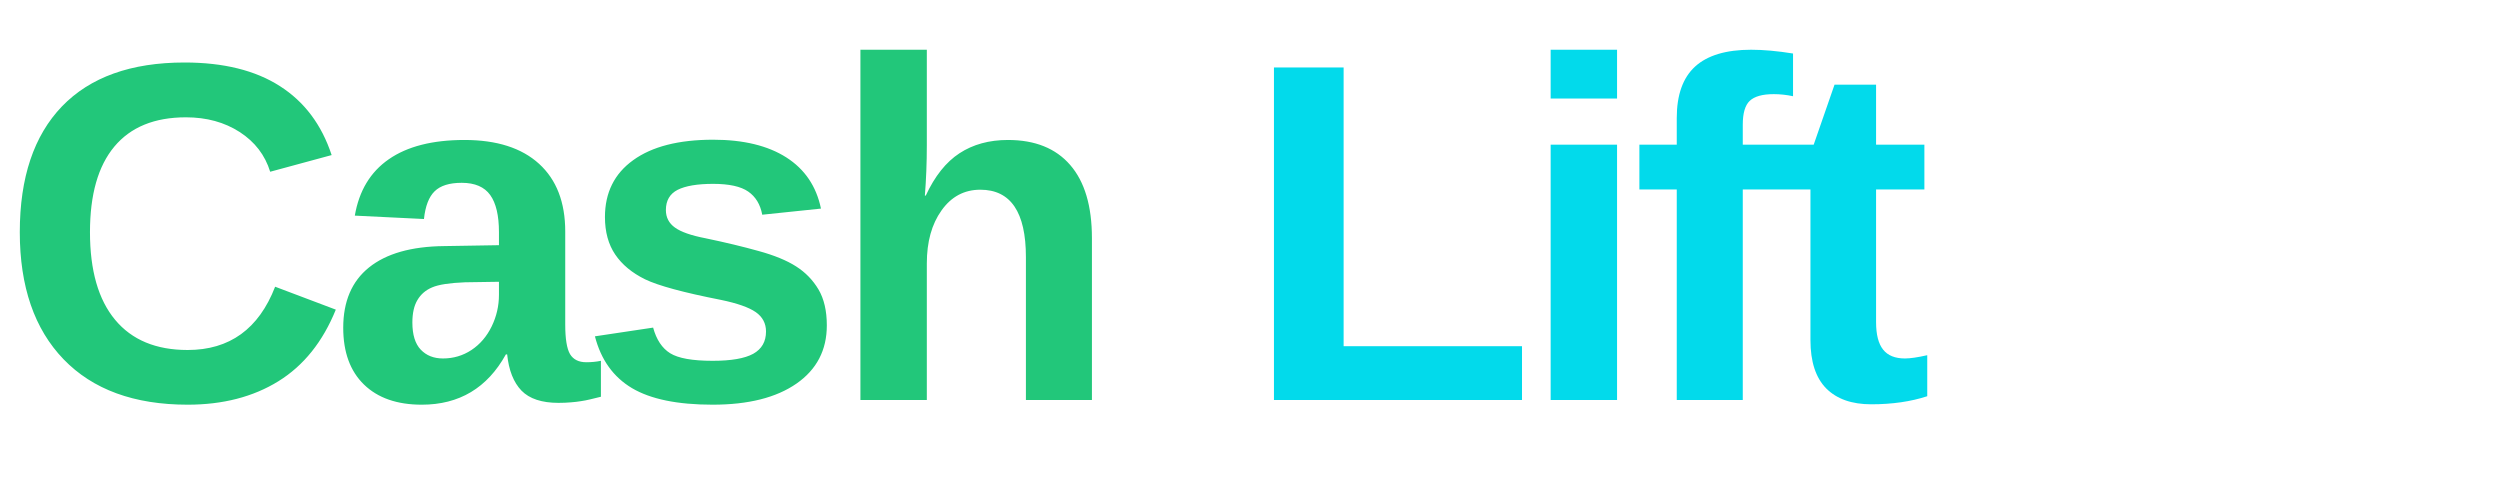
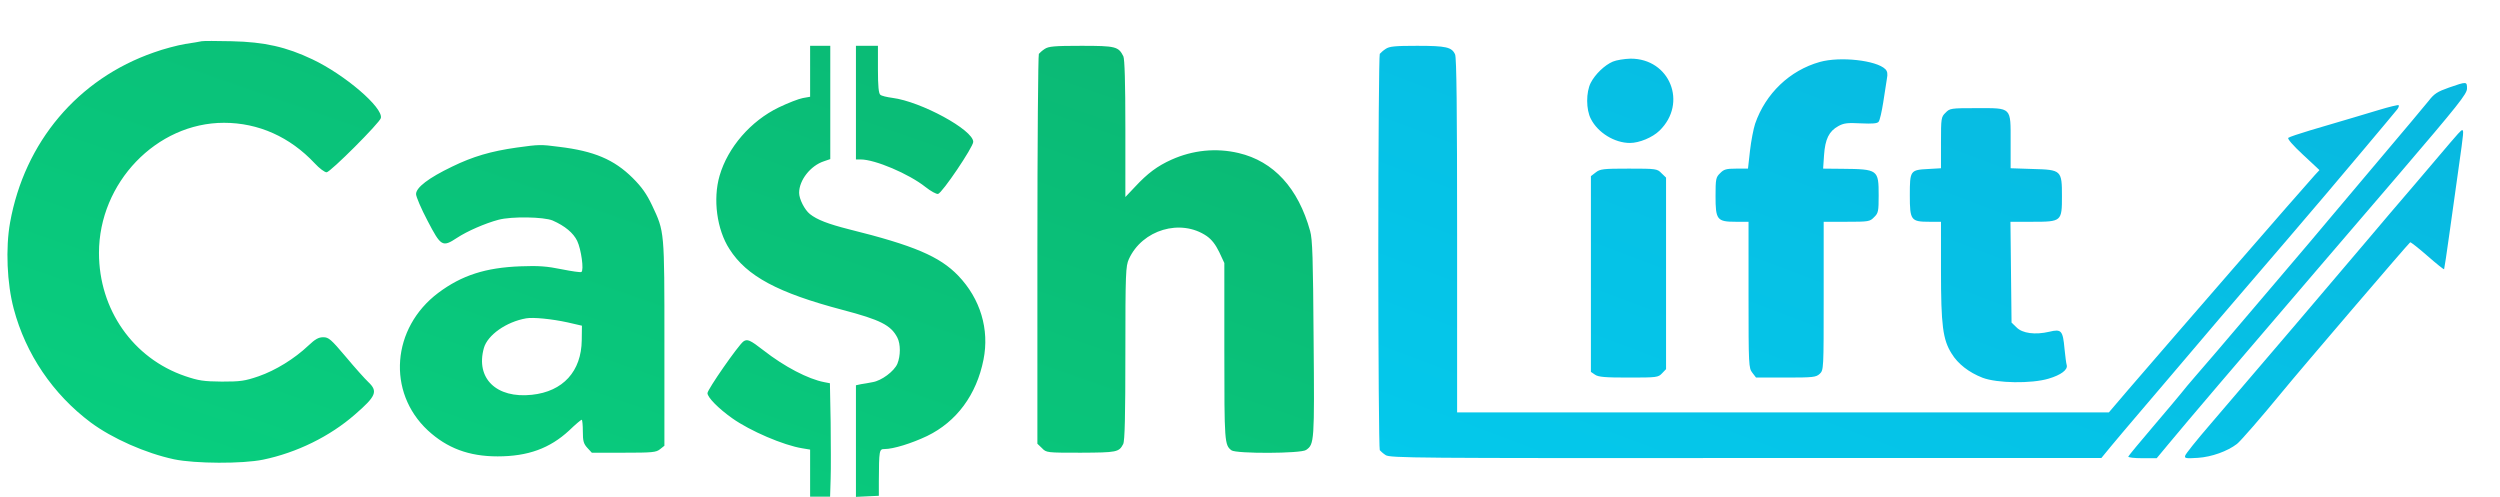
- <svg xmlns="http://www.w3.org/2000/svg" aria-labelledby="title desc" fill="none" role="img" viewBox="0 0 300 58">
-   <text fill="#22c77a" font-family="Arial Black, Arial, sans-serif" font-size="58" font-weight="900" letter-spacing="-2.4" x="0" y="48">Cash</text>
-   <text fill="#02daeb" font-family="Arial Black, Arial, sans-serif" font-size="58" font-weight="900" letter-spacing="-2.4" x="149" y="48">Lift</text>
+ <svg xmlns="http://www.w3.org/2000/svg" aria-labelledby="title desc" fill="none" role="img" viewBox="0 0 1364 271">
+   <defs>
+     <linearGradient id="cashLiftGreen" x1="0" x2="1" y1="0" y2="1">
+       <stop offset="0" stop-color="#08d080" />
+       <stop offset="1" stop-color="#0bb774" />
+     </linearGradient>
+     <linearGradient id="cashLiftCyan" x1="0" x2="1" y1="0" y2="1">
+       <stop offset="0" stop-color="#04c9eb" />
+       <stop offset="1" stop-color="#08b7df" />
+     </linearGradient>
+   </defs>
+   <g fill="url(#cashLiftGreen)" transform="translate(0 271) scale(.1 -.1)">
+     <path d="M1100 2485 c-8 -2 -49 -9 -90 -15 -41 -7 -118 -27 -170 -46 -415 -144 -706 -489 -785 -928 -25 -139 -17 -333 20 -471 65 -246 214 -466 420 -620 117 -87 300 -168 455 -201 115 -24 373 -25 485 -2 184 38 365 127 501 246 117 101 127 127 73 178 -17 16 -72 77 -122 137 -81 96 -94 107 -123 107 -26 0 -44 -10 -81 -45 -77 -73 -180 -136 -272 -168 -76 -26 -99 -29 -201 -29 -100 1 -126 5 -200 30 -284 97 -470 363 -470 672 0 383 314 710 682 710 188 0 360 -77 495 -221 25 -27 54 -49 65 -49 20 0 291 271 296 296 13 57 -196 236 -373 320 -143 68 -262 95 -440 99 -82 2 -157 2 -165 0z M4420 2321 l0 -139 -40 -7 c-22 -4 -81 -27 -131 -51 -153 -74 -278 -218 -323 -373 -37 -127 -15 -294 54 -400 94 -148 265 -239 618 -332 205 -54 263 -83 298 -151 18 -35 18 -99 0 -143 -18 -41 -86 -92 -135 -100 -20 -4 -48 -9 -63 -11 l-28 -6 0 -304 0 -305 63 3 62 3 0 80 c1 170 2 175 31 175 48 0 148 31 232 71 161 78 270 225 308 417 33 165 -17 332 -138 458 -101 105 -242 165 -596 253 -114 29 -174 52 -213 83 -29 23 -59 82 -59 116 0 69 62 148 135 172 l35 12 0 309 0 309 -55 0 -55 0 0 -139z M4670 2150 l0 -310 26 0 c78 0 262 -78 353 -150 29 -23 60 -40 69 -38 22 4 192 256 192 284 0 65 -285 220 -441 240 -30 4 -60 11 -66 17 -9 7 -13 47 -13 138 l0 129 -60 0 -60 0 0 -310z M5700 2443 c-14 -9 -28 -22 -32 -27 -4 -6 -8 -487 -8 -1069 l0 -1058 25 -24 c24 -25 26 -25 212 -25 197 1 208 3 231 47 9 16 12 155 12 495 0 441 2 476 19 514 73 161 283 223 425 126 27 -19 48 -46 68 -87 l28 -60 0 -483 c0 -495 1 -510 39 -539 25 -19 380 -18 407 2 45 31 46 43 41 606 -3 439 -6 544 -19 589 -65 234 -199 380 -390 425 -123 29 -250 16 -366 -36 -78 -35 -131 -75 -199 -148 l-53 -56 0 373 c0 255 -4 380 -11 395 -27 53 -41 57 -229 57 -149 0 -179 -3 -200 -17z M2820 1905 c-142 -20 -240 -49 -353 -104 -129 -62 -197 -114 -197 -150 0 -14 28 -80 63 -146 73 -140 81 -145 160 -93 56 37 155 80 227 99 71 19 247 16 295 -4 68 -30 113 -68 134 -111 22 -46 38 -161 23 -170 -5 -3 -53 4 -108 15 -79 16 -124 20 -224 16 -190 -7 -321 -49 -449 -145 -254 -191 -281 -541 -57 -750 105 -97 224 -142 381 -142 166 0 285 44 390 141 34 33 65 59 69 59 3 0 6 -29 6 -64 0 -53 4 -67 25 -90 l24 -26 174 0 c157 0 177 2 198 19 l24 19 0 559 c0 619 1 607 -67 752 -30 63 -56 100 -106 150 -102 101 -211 147 -402 170 -100 13 -107 13 -230 -4z m277 -954 l78 -18 -1 -79 c-2 -170 -102 -280 -272 -298 -194 -21 -308 90 -262 255 20 71 122 143 230 162 38 7 140 -3 227 -22z M4056 847 c-29 -22 -196 -262 -196 -282 0 -23 60 -84 135 -137 97 -69 281 -148 383 -164 l42 -7 0 -128 0 -129 54 0 55 0 3 98 c2 53 1 192 0 309 l-4 212 -31 6 c-88 17 -217 84 -332 174 -72 56 -88 63 -109 48z" />
+   </g>
+   <g fill="url(#cashLiftCyan)" transform="translate(0 271) scale(.1 -.1)">
+     <path d="M7560 2443 c-14 -9 -28 -22 -32 -27 -4 -6 -8 -492 -8 -1081 0 -589 4 -1075 8 -1081 4 -5 18 -18 32 -27 23 -16 158 -17 1965 -16 l1940 0 55 67 c30 36 99 118 153 181 54 64 129 152 167 196 237 279 340 400 405 475 40 47 147 171 236 275 89 105 183 215 209 245 52 61 367 435 389 463 8 10 11 20 8 23 -2 3 -52 -9 -108 -26 -102 -31 -151 -45 -374 -111 -60 -18 -114 -36 -120 -41 -6 -5 25 -41 80 -92 l90 -84 -26 -28 c-77 -85 -757 -868 -1018 -1171 l-105 -123 -1778 0 -1778 0 0 965 c0 685 -3 971 -11 988 -18 40 -49 47 -207 47 -122 0 -152 -3 -172 -17z M8800 2374 c-45 -19 -97 -69 -121 -116 -26 -51 -26 -146 1 -197 38 -75 129 -131 213 -131 51 0 123 30 161 67 155 150 57 394 -158 393 -34 -1 -77 -8 -96 -16z M9929 2372 c-164 -46 -296 -172 -353 -337 -9 -27 -22 -94 -28 -147 l-11 -98 -64 0 c-55 0 -68 -4 -88 -25 -23 -22 -25 -31 -25 -125 0 -129 8 -140 110 -140 l70 0 0 -399 c0 -388 1 -399 21 -425 l20 -26 163 0 c149 0 164 2 184 20 22 21 22 22 22 425 l0 405 125 0 c120 0 127 1 150 25 23 22 25 32 25 118 0 142 -3 144 -199 146 l-104 1 5 74 c6 87 27 130 78 158 29 16 49 19 122 15 64 -3 91 -1 98 9 6 7 17 55 25 106 8 51 17 109 20 129 5 26 3 40 -9 52 -49 48 -246 70 -357 39z M13361 2232 c-62 -22 -80 -33 -110 -72 -21 -26 -143 -172 -272 -324 -128 -152 -252 -299 -274 -325 -22 -27 -154 -183 -294 -347 -325 -382 -371 -436 -434 -508 -29 -33 -63 -74 -77 -92 -14 -17 -83 -100 -155 -184 -71 -83 -131 -156 -133 -161 -2 -5 32 -9 76 -9 l79 0 64 77 c35 43 158 188 273 323 508 593 624 730 980 1144 331 387 376 444 376 473 0 39 -1 39 -99 5z M10615 2095 c-24 -23 -25 -29 -25 -163 l0 -140 -69 -4 c-99 -5 -101 -8 -101 -144 0 -136 6 -144 107 -144 l63 0 0 -267 c0 -298 10 -376 58 -452 34 -56 94 -103 169 -132 78 -30 267 -33 360 -5 68 20 106 49 99 74 -3 9 -8 50 -12 89 -9 100 -17 109 -83 93 -77 -18 -147 -9 -179 24 l-27 26 -3 275 -3 275 120 0 c159 0 161 2 161 139 0 142 -3 145 -159 149 l-121 4 0 144 c0 192 8 184 -185 184 -142 0 -147 -1 -170 -25z M13369 1932 c-31 -37 -118 -139 -193 -227 -76 -88 -194 -227 -264 -310 -139 -165 -637 -749 -851 -998 -75 -87 -138 -165 -139 -174 -4 -14 6 -15 70 -11 75 5 161 36 213 76 21 17 131 143 245 282 93 114 693 815 700 818 4 1 46 -32 94 -74 48 -42 89 -75 91 -73 1 2 15 90 29 194 15 105 38 268 51 364 27 191 28 201 18 201 -5 0 -33 -31 -64 -68z M8706 1769 l-26 -20 0 -534 0 -534 22 -15 c18 -13 54 -16 183 -16 156 0 162 1 183 23 l22 23 0 523 0 522 -25 24 c-23 24 -28 25 -178 25 -141 0 -157 -2 -181 -21z" />
+   </g>
</svg>
